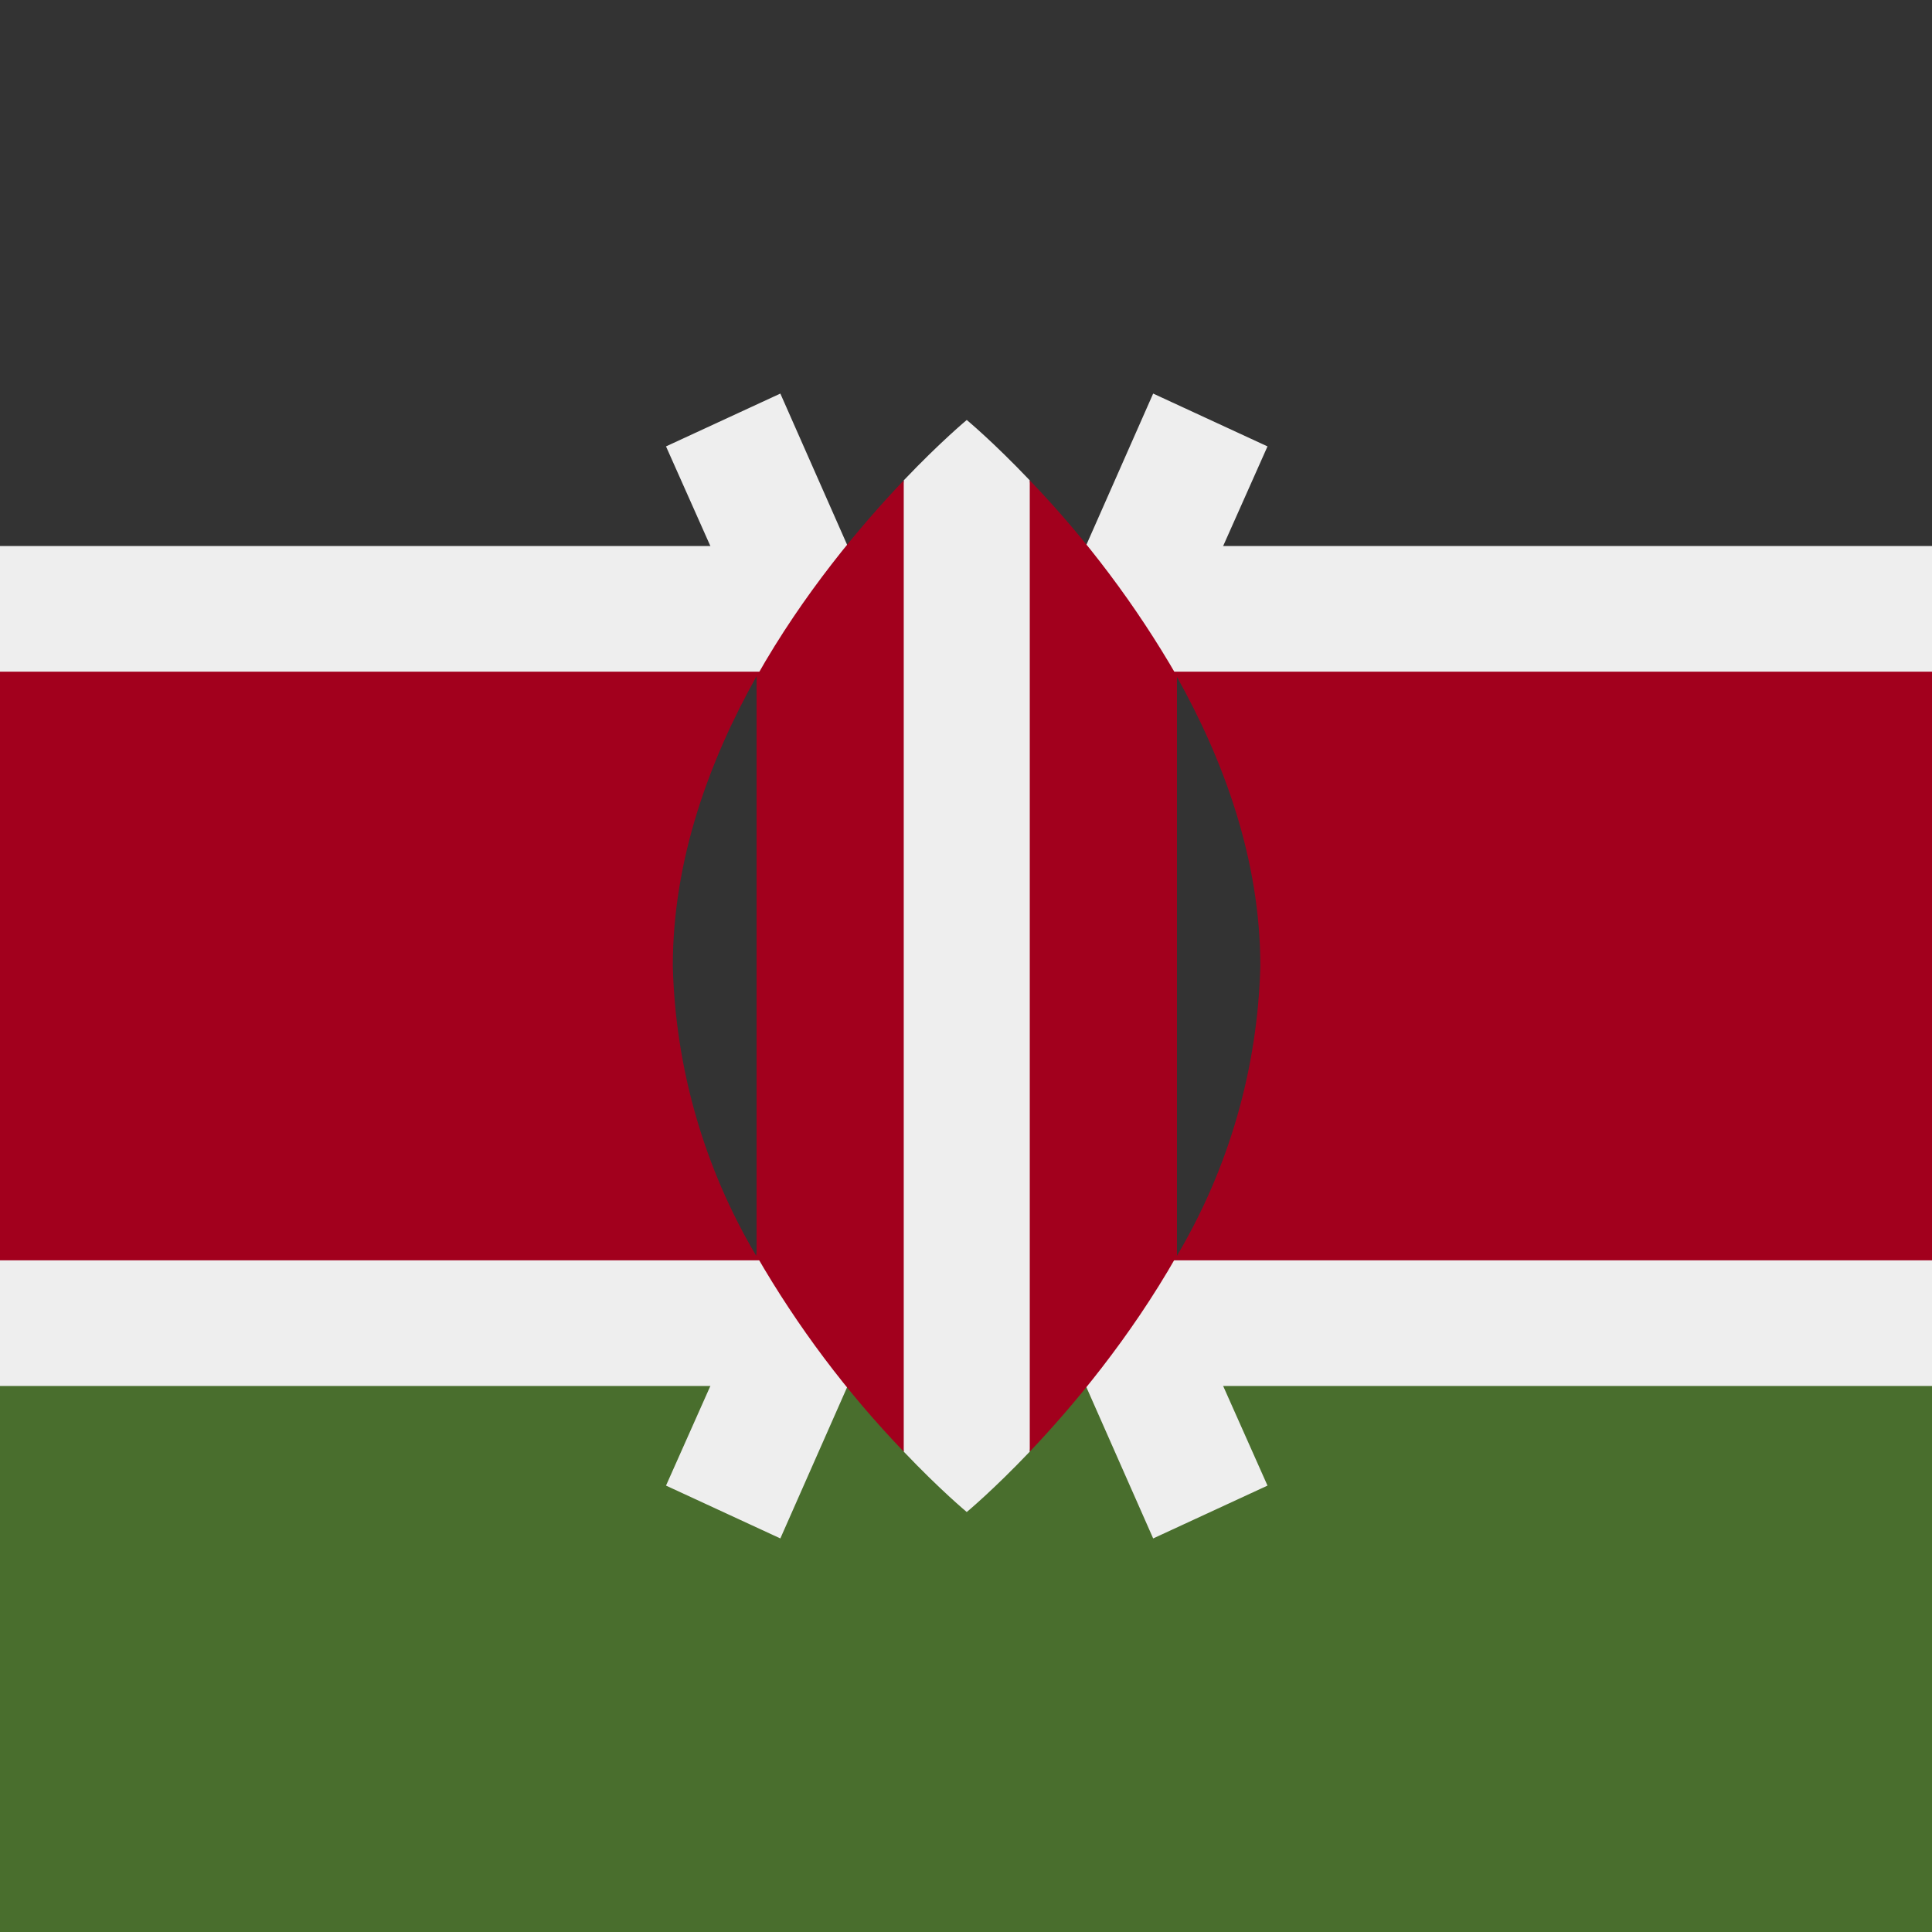
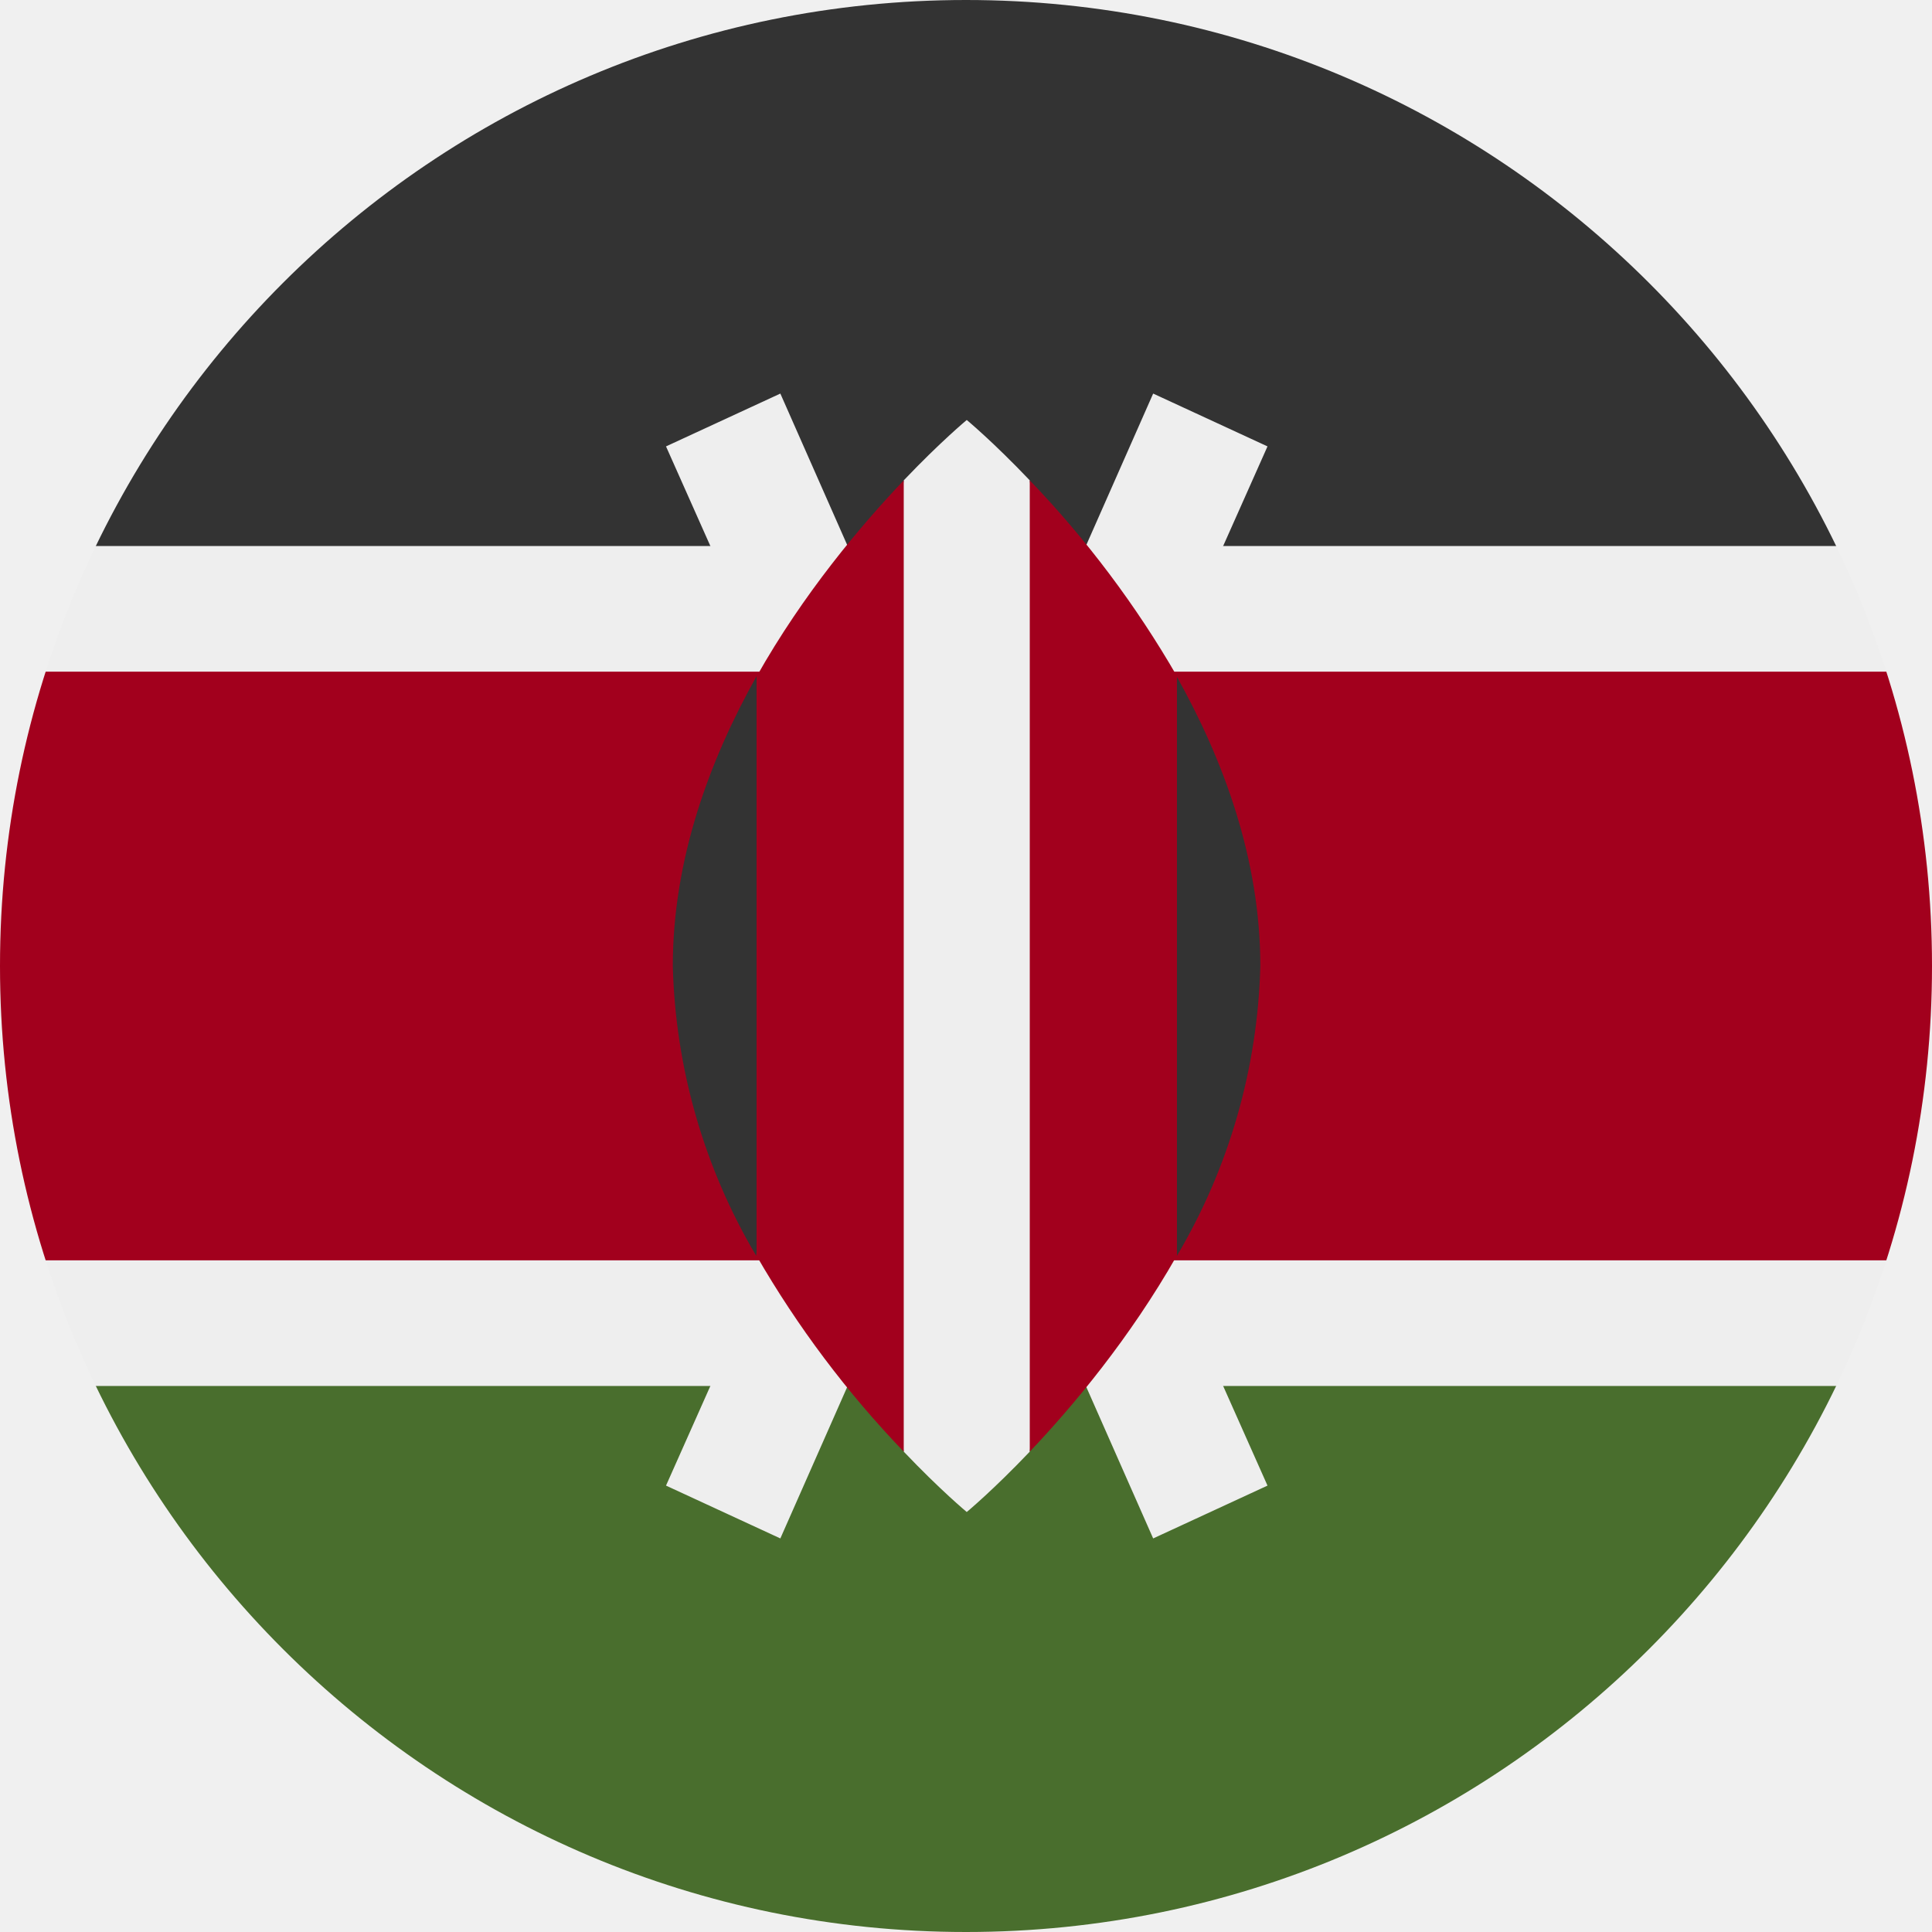
<svg xmlns="http://www.w3.org/2000/svg" width="512" height="512" viewBox="0 0 512 512">
-   <g>
+   <mask id="a">
+     <circle cx="256" cy="256" r="256" fill="#fff" />
+   </mask>
+   <g mask="url(#a)">
    <path fill="#eee" d="m0 144.7 253.4-28.2L512 144.7V178l-36 76.4 36 79.6v33.3L254.7 400 0 367.3V334l39-78-39-78z" />
    <path fill="#333" d="M0 0h512v144.7H0z" />
    <path fill="#a2001d" d="M0 178h512v156H0z" />
    <path fill="#496e2d" d="M0 367.3h512V512H0z" />
    <path fill="#eee" d="m335.9 118.3-30.3-14-49.4 111.9-49.4-111.9-30.3 14L237.8 256l-61.3 137.7 30.3 14 49.4-111.9 49.4 111.9 30.3-14L274.6 256z" />
    <path fill="#eee" d="M256.2 111.3s-7 5.8-16.7 16l-16 127.6 16 129.8c9.7 10.2 16.7 16 16.7 16s7-5.8 16.7-16l15-130.7-15-126.7c-9.7-10.2-16.7-16-16.7-16z" />
    <path fill="#333" d="m311.9 179.2-10 75.5 10 78.1A158.6 158.6 0 0 0 334 256c0-28.2-9.7-54.5-22.2-76.8zm-111.4 0 8.9 74.3-9 79.3a158.6 158.6 0 0 1-22.1-76.8c0-28.2 9.7-54.5 22.2-76.8z" />
    <path fill="#a2001d" d="M200.5 179.2v153.6a269 269 0 0 0 39 51.9V127.3c-11.4 12-26.6 30-39 52zm111.4 0a269 269 0 0 0-39-51.9v257.4c11.4-12 26.5-30 39-52V179.3z" />
  </g>
</svg>
